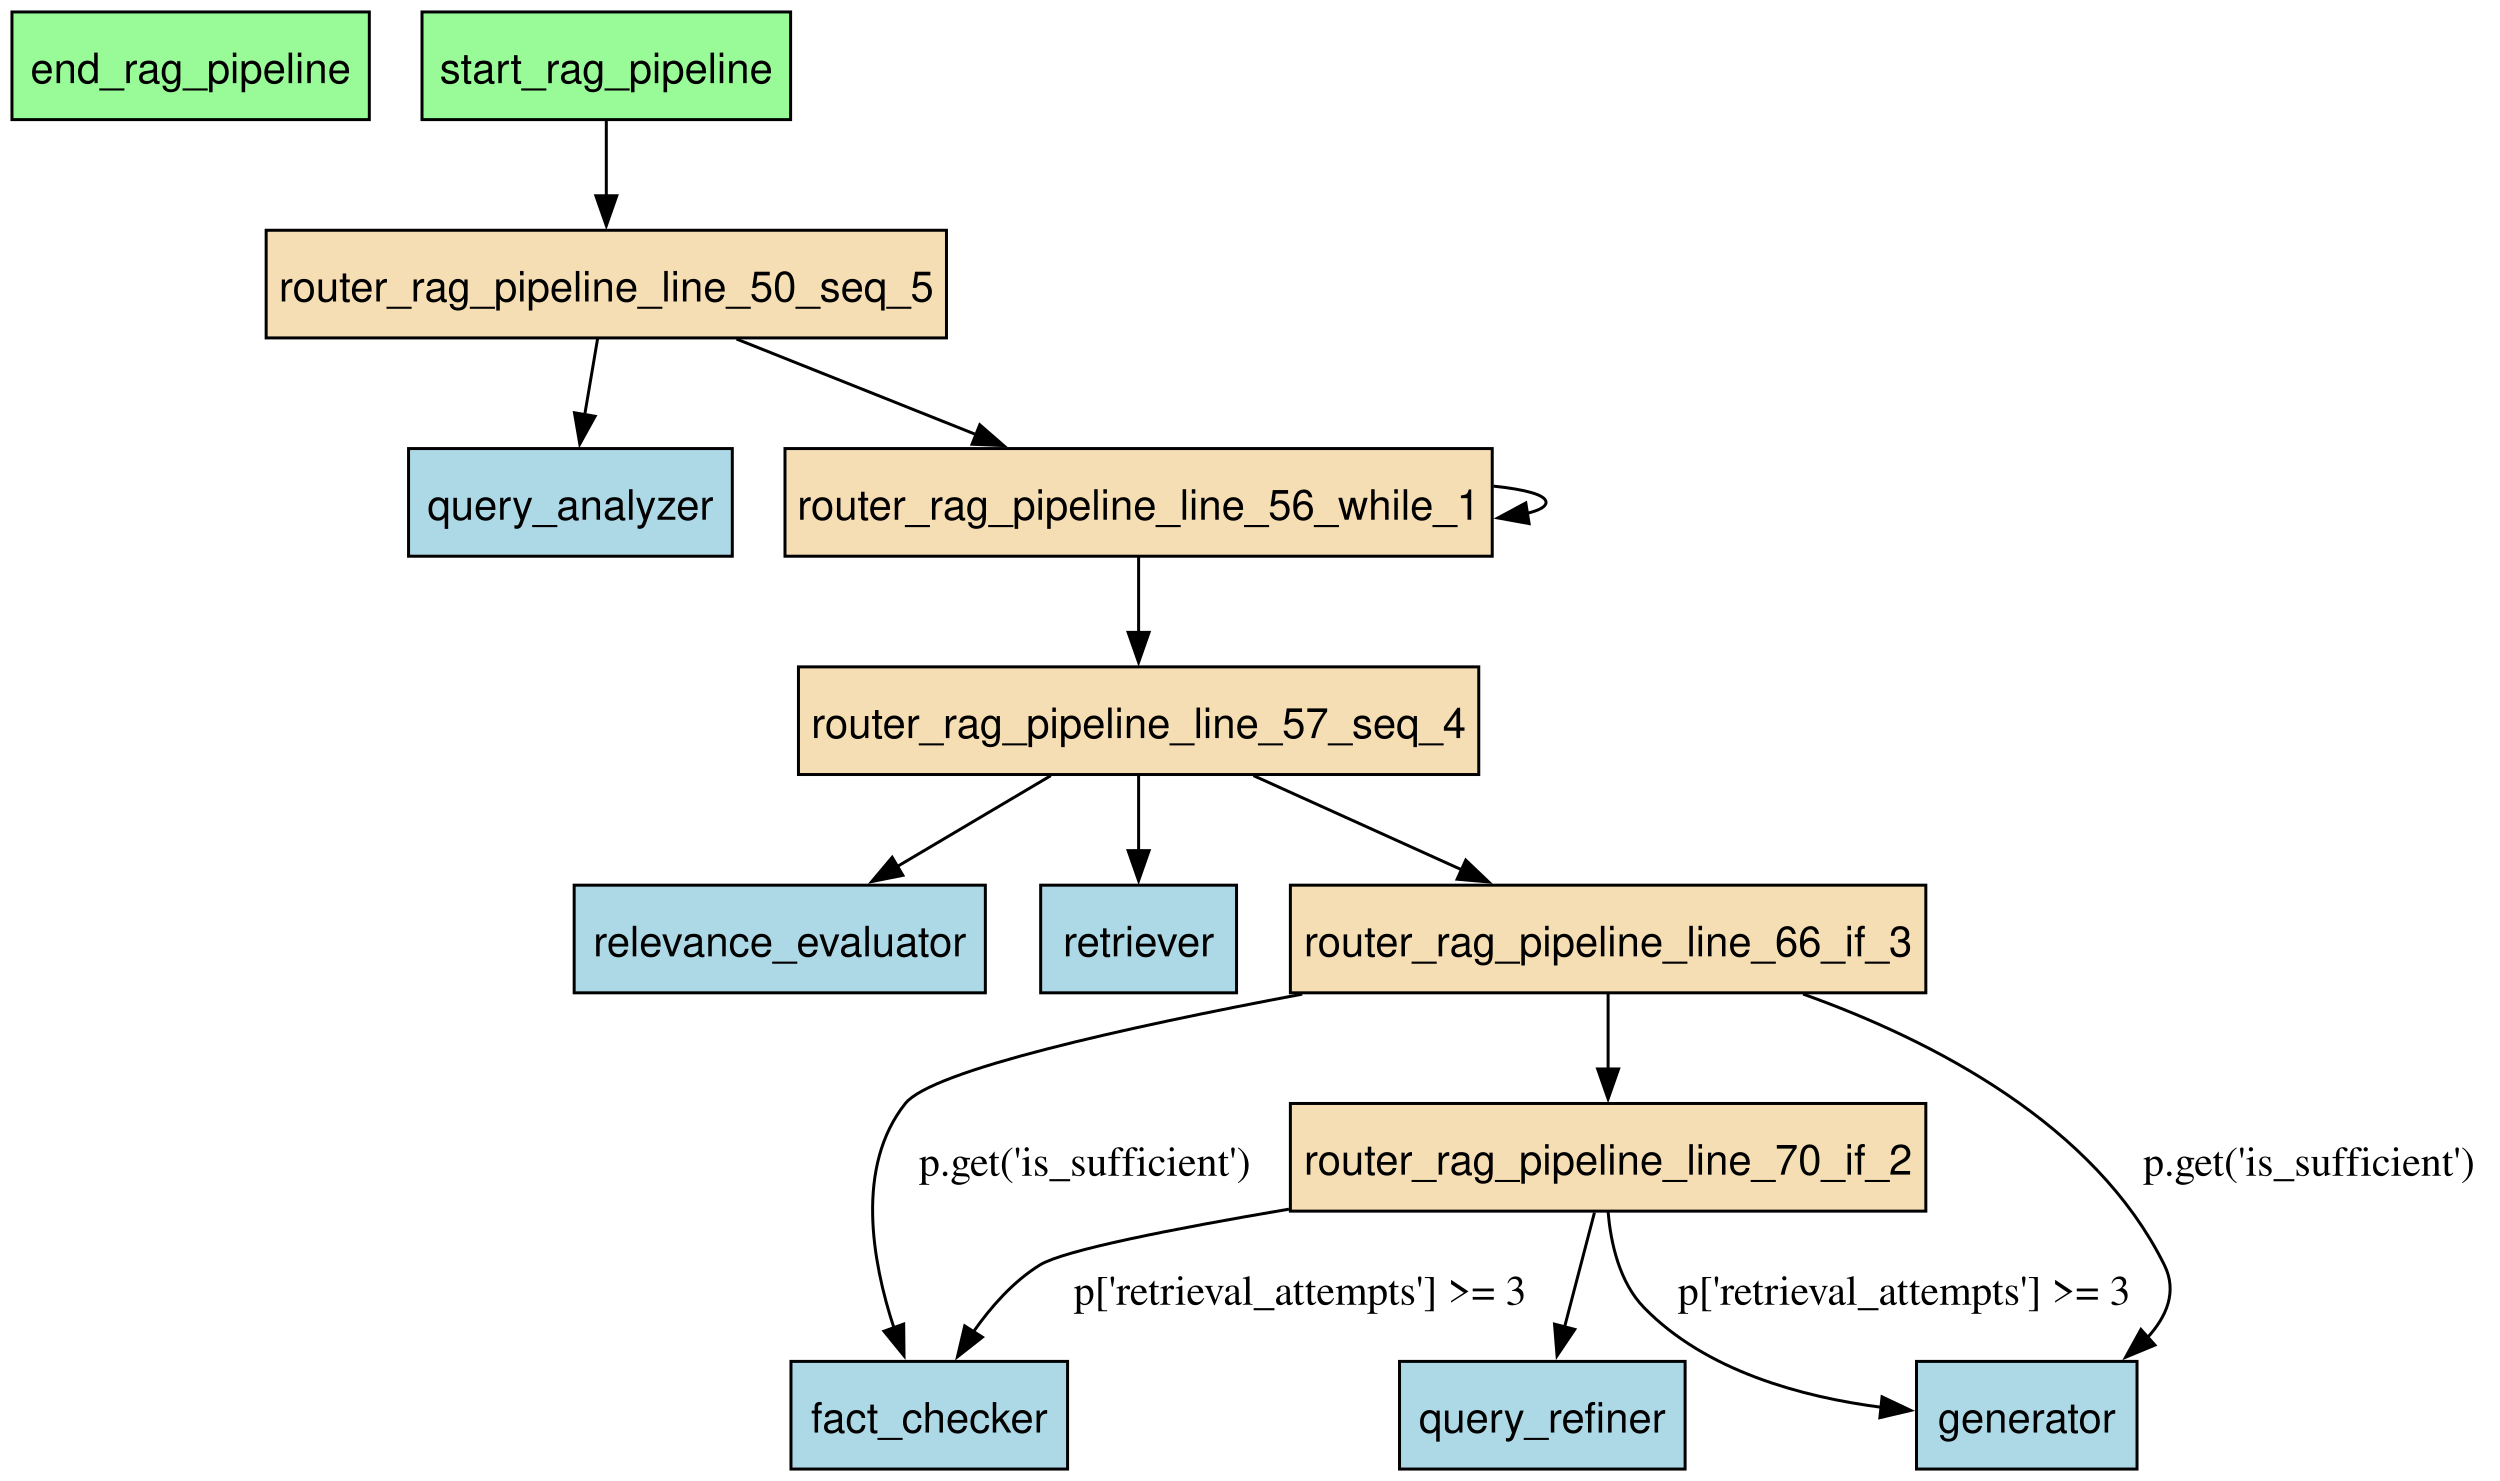
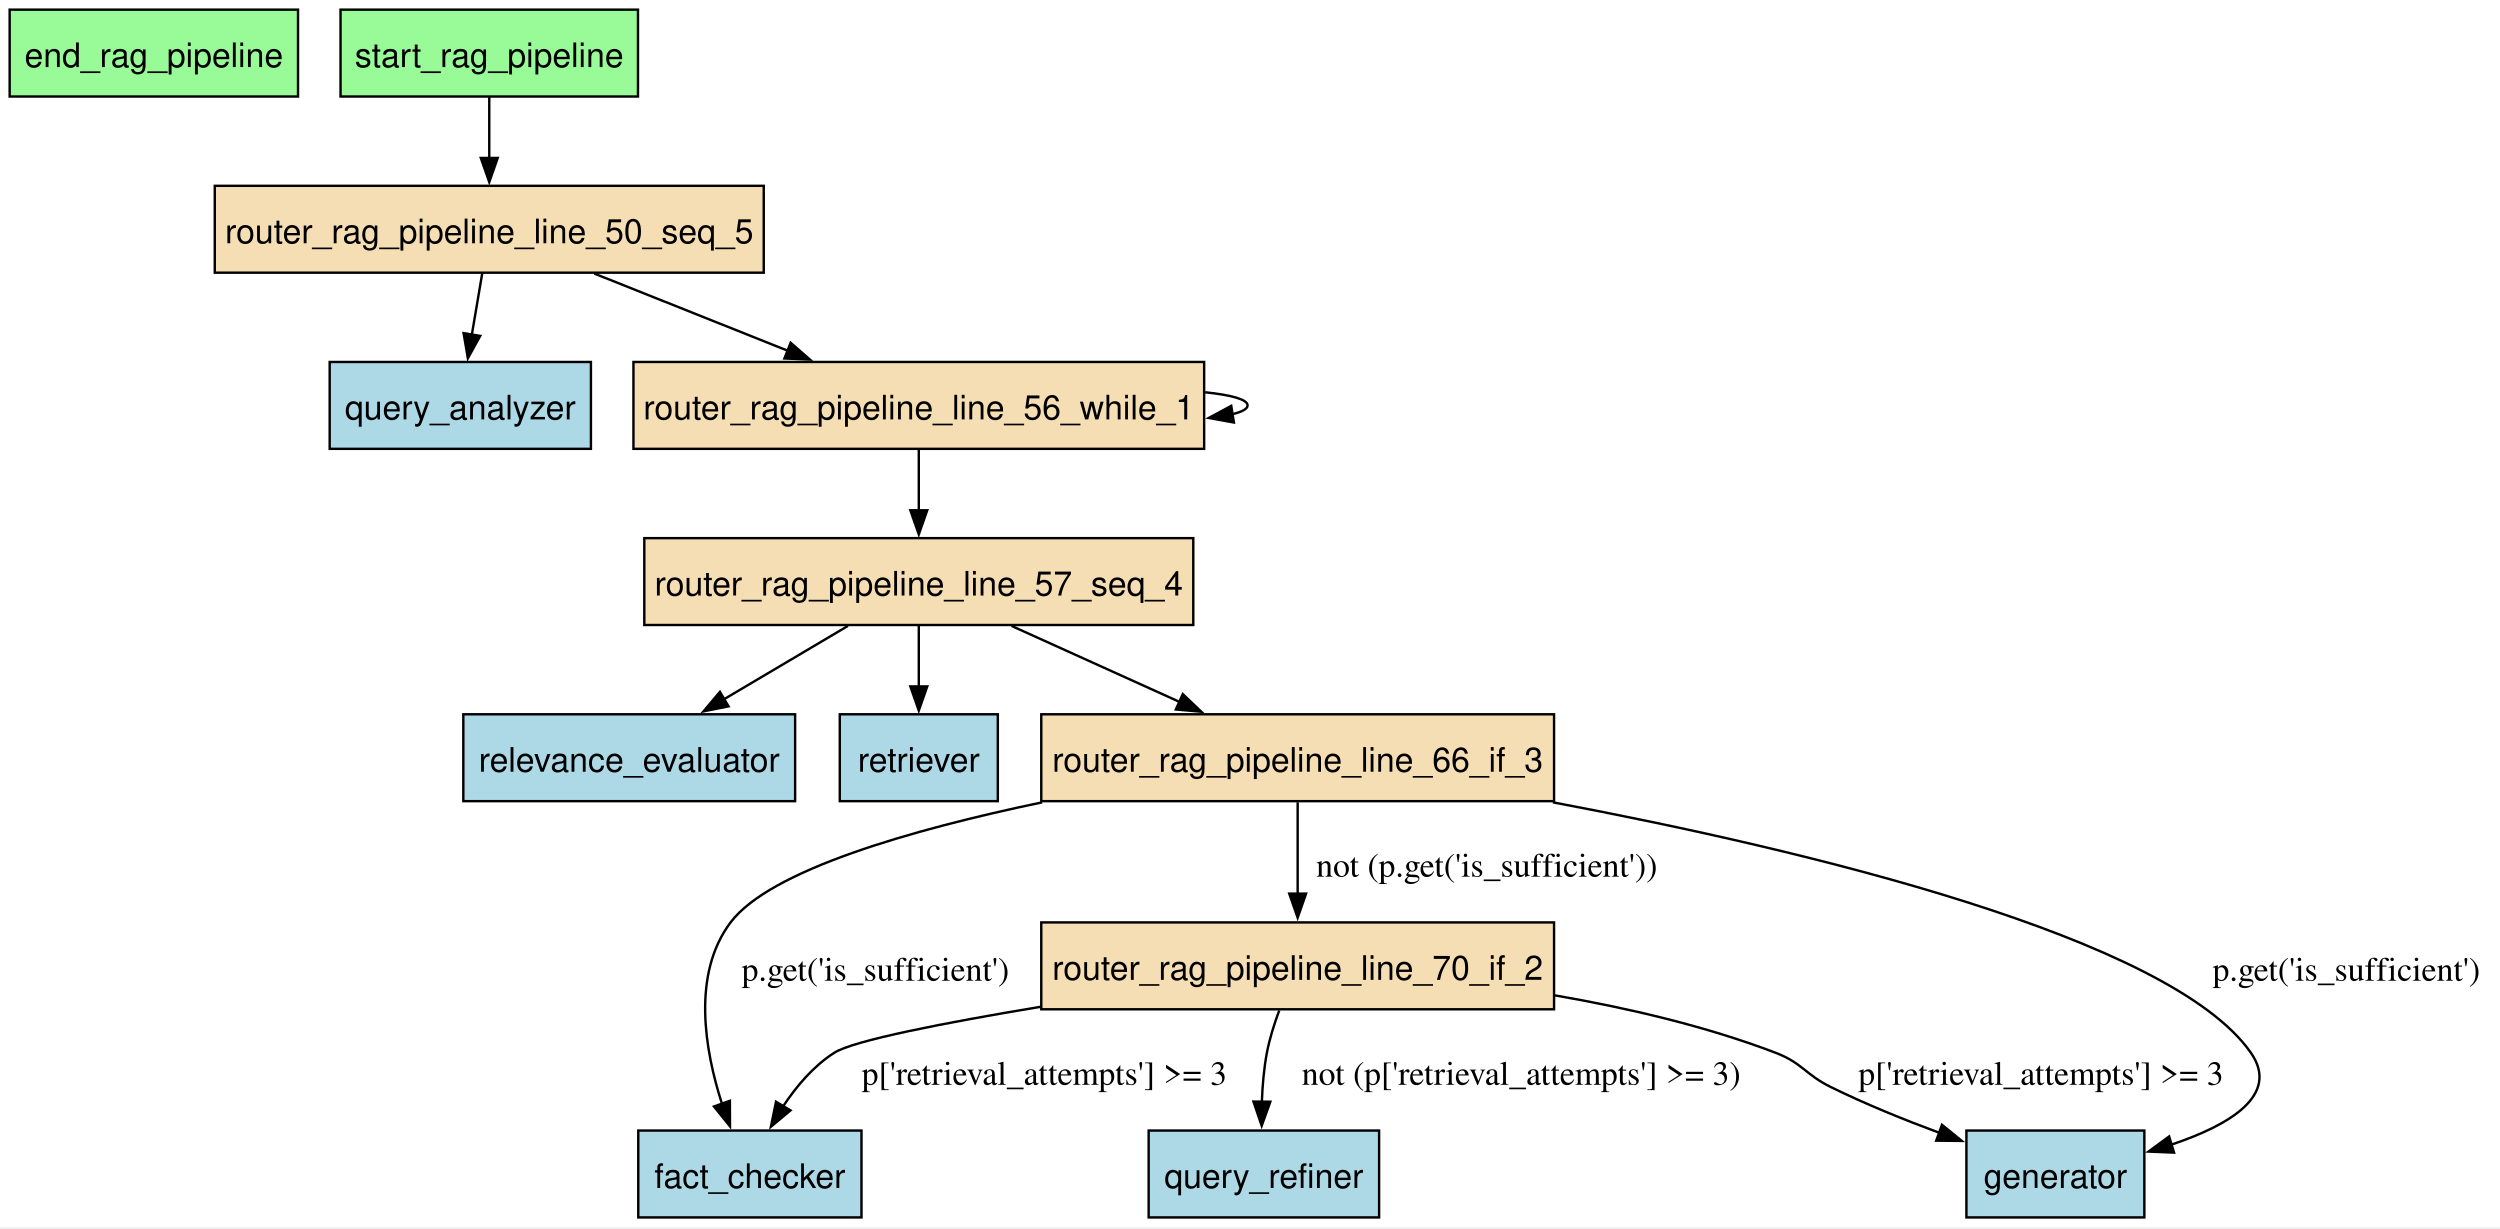
- <svg xmlns="http://www.w3.org/2000/svg" width="836pt" height="495pt" viewBox="0.00 0.00 836.00 495.00">
-   <g id="graph0" class="graph" transform="scale(1 1) rotate(0) translate(4 491.25)">
-     <polygon fill="white" stroke="none" points="-4,4 -4,-491.25 832.12,-491.25 832.12,4 -4,4" />
+ <svg xmlns="http://www.w3.org/2000/svg" width="1036pt" height="509pt" viewBox="0.00 0.00 1036.00 509.00">
+   <g id="graph0" class="graph" transform="scale(1 1) rotate(0) translate(4 504.5)">
+     <polygon fill="white" stroke="none" points="-4,4 -4,-504.5 1032.32,-504.5 1032.32,4 -4,4" />
    <g id="node1" class="node">
-       <polygon fill="palegreen" stroke="black" points="119.5,-487.25 0,-487.25 0,-451.25 119.5,-451.25 119.5,-487.25" />
-       <text xml:space="preserve" text-anchor="middle" x="59.75" y="-463.45" font-family="Helvetica,sans-Serif" font-size="14.00">end_rag_pipeline</text>
+       <polygon fill="palegreen" stroke="black" points="119.5,-500.5 0,-500.5 0,-464.5 119.5,-464.5 119.5,-500.5" />
+       <text xml:space="preserve" text-anchor="middle" x="59.75" y="-476.7" font-family="Helvetica,sans-Serif" font-size="14.00">end_rag_pipeline</text>
    </g>
    <g id="node2" class="node">
      <polygon fill="lightblue" stroke="black" points="353,-36 260.5,-36 260.5,0 353,0 353,-36" />
      <text xml:space="preserve" text-anchor="middle" x="306.75" y="-12.2" font-family="Helvetica,sans-Serif" font-size="14.00">fact_checker</text>
    </g>
    <g id="node3" class="node">
-       <polygon fill="lightblue" stroke="black" points="710.62,-36 636.88,-36 636.88,0 710.62,0 710.62,-36" />
-       <text xml:space="preserve" text-anchor="middle" x="673.75" y="-12.2" font-family="Helvetica,sans-Serif" font-size="14.00">generator</text>
+       <polygon fill="lightblue" stroke="black" points="884.62,-36 810.88,-36 810.88,0 884.62,0 884.62,-36" />
+       <text xml:space="preserve" text-anchor="middle" x="847.75" y="-12.2" font-family="Helvetica,sans-Serif" font-size="14.00">generator</text>
    </g>
    <g id="node4" class="node">
-       <polygon fill="lightblue" stroke="black" points="240.88,-341.25 132.62,-341.25 132.62,-305.25 240.88,-305.25 240.88,-341.25" />
-       <text xml:space="preserve" text-anchor="middle" x="186.75" y="-317.45" font-family="Helvetica,sans-Serif" font-size="14.00">query_analyzer</text>
+       <polygon fill="lightblue" stroke="black" points="240.88,-354.5 132.62,-354.5 132.62,-318.5 240.88,-318.5 240.88,-354.5" />
+       <text xml:space="preserve" text-anchor="middle" x="186.75" y="-330.7" font-family="Helvetica,sans-Serif" font-size="14.00">query_analyzer</text>
    </g>
    <g id="node5" class="node">
-       <polygon fill="lightblue" stroke="black" points="559.5,-36 464,-36 464,0 559.5,0 559.5,-36" />
-       <text xml:space="preserve" text-anchor="middle" x="511.75" y="-12.2" font-family="Helvetica,sans-Serif" font-size="14.00">query_refiner</text>
+       <polygon fill="lightblue" stroke="black" points="567.5,-36 472,-36 472,0 567.5,0 567.5,-36" />
+       <text xml:space="preserve" text-anchor="middle" x="519.75" y="-12.2" font-family="Helvetica,sans-Serif" font-size="14.00">query_refiner</text>
    </g>
    <g id="node6" class="node">
-       <polygon fill="lightblue" stroke="black" points="325.5,-195.25 188,-195.25 188,-159.25 325.5,-159.25 325.5,-195.25" />
-       <text xml:space="preserve" text-anchor="middle" x="256.75" y="-171.45" font-family="Helvetica,sans-Serif" font-size="14.00">relevance_evaluator</text>
+       <polygon fill="lightblue" stroke="black" points="325.5,-208.5 188,-208.5 188,-172.5 325.5,-172.5 325.5,-208.5" />
+       <text xml:space="preserve" text-anchor="middle" x="256.75" y="-184.7" font-family="Helvetica,sans-Serif" font-size="14.00">relevance_evaluator</text>
    </g>
    <g id="node7" class="node">
-       <polygon fill="lightblue" stroke="black" points="409.5,-195.25 344,-195.25 344,-159.25 409.5,-159.25 409.5,-195.25" />
-       <text xml:space="preserve" text-anchor="middle" x="376.75" y="-171.45" font-family="Helvetica,sans-Serif" font-size="14.00">retriever</text>
+       <polygon fill="lightblue" stroke="black" points="409.5,-208.5 344,-208.5 344,-172.5 409.5,-172.5 409.5,-208.5" />
+       <text xml:space="preserve" text-anchor="middle" x="376.75" y="-184.7" font-family="Helvetica,sans-Serif" font-size="14.00">retriever</text>
    </g>
    <g id="node8" class="node">
-       <polygon fill="wheat" stroke="black" points="312.5,-414.25 85,-414.25 85,-378.25 312.5,-378.25 312.5,-414.25" />
-       <text xml:space="preserve" text-anchor="middle" x="198.75" y="-390.45" font-family="Helvetica,sans-Serif" font-size="14.00">router_rag_pipeline_line_50_seq_5</text>
+       <polygon fill="wheat" stroke="black" points="312.5,-427.5 85,-427.5 85,-391.5 312.5,-391.5 312.5,-427.5" />
+       <text xml:space="preserve" text-anchor="middle" x="198.75" y="-403.7" font-family="Helvetica,sans-Serif" font-size="14.00">router_rag_pipeline_line_50_seq_5</text>
    </g>
    <g id="edge13" class="edge">
-       <path fill="none" stroke="black" d="M195.85,-378.06C194.55,-370.39 192.99,-361.14 191.52,-352.49" />
-       <polygon fill="black" stroke="black" points="195,-352.05 189.88,-342.77 188.1,-353.21 195,-352.05" />
+       <path fill="none" stroke="black" d="M195.85,-391.31C194.55,-383.64 192.99,-374.39 191.52,-365.74" />
+       <polygon fill="black" stroke="black" points="195,-365.3 189.88,-356.02 188.1,-366.46 195,-365.3" />
    </g>
    <g id="node9" class="node">
-       <polygon fill="wheat" stroke="black" points="495,-341.25 258.5,-341.25 258.5,-305.25 495,-305.25 495,-341.25" />
-       <text xml:space="preserve" text-anchor="middle" x="376.75" y="-317.45" font-family="Helvetica,sans-Serif" font-size="14.00">router_rag_pipeline_line_56_while_1</text>
+       <polygon fill="wheat" stroke="black" points="495,-354.5 258.5,-354.5 258.5,-318.5 495,-318.5 495,-354.5" />
+       <text xml:space="preserve" text-anchor="middle" x="376.75" y="-330.7" font-family="Helvetica,sans-Serif" font-size="14.00">router_rag_pipeline_line_56_while_1</text>
    </g>
    <g id="edge14" class="edge">
-       <path fill="none" stroke="black" d="M242.29,-377.88C266.54,-368.21 296.93,-356.09 322.69,-345.81" />
-       <polygon fill="black" stroke="black" points="323.64,-349.2 331.63,-342.25 321.05,-342.7 323.64,-349.2" />
+       <path fill="none" stroke="black" d="M242.29,-391.13C266.54,-381.46 296.93,-369.34 322.69,-359.06" />
+       <polygon fill="black" stroke="black" points="323.64,-362.45 331.63,-355.5 321.05,-355.95 323.64,-362.45" />
    </g>
    <g id="edge12" class="edge">
-       <path fill="none" stroke="black" d="M495.41,-328.69C506.21,-327.56 513,-325.75 513,-323.25 513,-321.81 510.73,-320.59 506.73,-319.61" />
-       <polygon fill="black" stroke="black" points="507.33,-316.16 496.91,-318.05 506.23,-323.07 507.33,-316.16" />
+       <path fill="none" stroke="black" d="M495.41,-341.94C506.21,-340.81 513,-339 513,-336.5 513,-335.06 510.73,-333.84 506.73,-332.86" />
+       <polygon fill="black" stroke="black" points="507.33,-329.41 496.91,-331.3 506.23,-336.32 507.33,-329.41" />
    </g>
    <g id="node10" class="node">
-       <polygon fill="wheat" stroke="black" points="490.5,-268.25 263,-268.25 263,-232.25 490.5,-232.25 490.5,-268.25" />
-       <text xml:space="preserve" text-anchor="middle" x="376.75" y="-244.45" font-family="Helvetica,sans-Serif" font-size="14.00">router_rag_pipeline_line_57_seq_4</text>
+       <polygon fill="wheat" stroke="black" points="490.5,-281.5 263,-281.5 263,-245.5 490.5,-245.5 490.5,-281.5" />
+       <text xml:space="preserve" text-anchor="middle" x="376.75" y="-257.7" font-family="Helvetica,sans-Serif" font-size="14.00">router_rag_pipeline_line_57_seq_4</text>
    </g>
    <g id="edge11" class="edge">
-       <path fill="none" stroke="black" d="M376.75,-305.06C376.75,-297.48 376.75,-288.35 376.75,-279.79" />
-       <polygon fill="black" stroke="black" points="380.25,-279.79 376.75,-269.79 373.25,-279.79 380.25,-279.79" />
+       <path fill="none" stroke="black" d="M376.75,-318.31C376.75,-310.73 376.75,-301.6 376.75,-293.04" />
+       <polygon fill="black" stroke="black" points="380.25,-293.04 376.75,-283.04 373.25,-293.04 380.25,-293.04" />
    </g>
    <g id="edge9" class="edge">
-       <path fill="none" stroke="black" d="M347.39,-231.88C331.85,-222.68 312.55,-211.27 295.77,-201.33" />
-       <polygon fill="black" stroke="black" points="297.91,-198.54 287.52,-196.46 294.34,-204.56 297.91,-198.54" />
+       <path fill="none" stroke="black" d="M347.39,-245.13C331.85,-235.93 312.55,-224.52 295.77,-214.58" />
+       <polygon fill="black" stroke="black" points="297.91,-211.79 287.52,-209.71 294.34,-217.81 297.91,-211.79" />
    </g>
    <g id="edge8" class="edge">
-       <path fill="none" stroke="black" d="M376.75,-232.06C376.75,-224.48 376.75,-215.35 376.75,-206.79" />
-       <polygon fill="black" stroke="black" points="380.25,-206.79 376.75,-196.79 373.25,-206.79 380.25,-206.79" />
+       <path fill="none" stroke="black" d="M376.75,-245.31C376.75,-237.73 376.75,-228.6 376.75,-220.04" />
+       <polygon fill="black" stroke="black" points="380.25,-220.04 376.75,-210.04 373.25,-220.04 380.25,-220.04" />
    </g>
    <g id="node11" class="node">
-       <polygon fill="wheat" stroke="black" points="640,-195.25 427.5,-195.25 427.5,-159.25 640,-159.25 640,-195.25" />
-       <text xml:space="preserve" text-anchor="middle" x="533.75" y="-171.45" font-family="Helvetica,sans-Serif" font-size="14.00">router_rag_pipeline_line_66_if_3</text>
+       <polygon fill="wheat" stroke="black" points="640,-208.5 427.5,-208.5 427.5,-172.5 640,-172.5 640,-208.5" />
+       <text xml:space="preserve" text-anchor="middle" x="533.75" y="-184.7" font-family="Helvetica,sans-Serif" font-size="14.00">router_rag_pipeline_line_66_if_3</text>
    </g>
    <g id="edge10" class="edge">
-       <path fill="none" stroke="black" d="M415.16,-231.88C436.16,-222.38 462.4,-210.52 484.85,-200.36" />
-       <polygon fill="black" stroke="black" points="486.15,-203.62 493.82,-196.31 483.26,-197.24 486.15,-203.62" />
+       <path fill="none" stroke="black" d="M415.16,-245.13C436.16,-235.63 462.4,-223.77 484.85,-213.61" />
+       <polygon fill="black" stroke="black" points="486.15,-216.87 493.82,-209.56 483.26,-210.49 486.15,-216.87" />
    </g>
    <g id="edge7" class="edge">
-       <path fill="none" stroke="black" d="M431.45,-158.81C372.18,-147.66 307.53,-133.28 298.75,-122.25 282.08,-101.31 287.5,-69.82 294.96,-47.12" />
-       <polygon fill="black" stroke="black" points="298.19,-48.48 298.3,-37.88 291.61,-46.1 298.19,-48.48" />
+       <path fill="none" stroke="black" d="M427.87,-172.01C373.39,-160.62 315.04,-143.85 298.75,-122.25 282.64,-100.88 287.97,-69.45 295.25,-46.89" />
+       <polygon fill="black" stroke="black" points="298.46,-48.33 298.51,-37.73 291.86,-45.98 298.46,-48.33" />
      <text xml:space="preserve" text-anchor="middle" x="358.75" y="-98.08" font-family="Times,serif" font-size="14.00">p.get('is_sufficient')</text>
    </g>
    <g id="edge6" class="edge">
-       <path fill="none" stroke="black" d="M598.94,-158.84C642.7,-143.19 696.45,-115.25 719.75,-68.25 724.14,-59.4 720.63,-51.03 713.95,-43.78" />
-       <polygon fill="black" stroke="black" points="716.6,-41.46 706.81,-37.4 711.93,-46.68 716.6,-41.46" />
-       <text xml:space="preserve" text-anchor="middle" x="768.12" y="-98.08" font-family="Times,serif" font-size="14.00">p.get('is_sufficient')</text>
+       <path fill="none" stroke="black" d="M639.51,-172.02C744.78,-152.14 895.37,-116.14 928.75,-68.25 941.03,-50.63 919.74,-38.18 895.91,-30.2" />
+       <polygon fill="black" stroke="black" points="896.93,-26.85 886.35,-27.29 894.89,-33.55 896.93,-26.85" />
+       <text xml:space="preserve" text-anchor="middle" x="968.32" y="-98.08" font-family="Times,serif" font-size="14.00">p.get('is_sufficient')</text>
    </g>
    <g id="node12" class="node">
      <polygon fill="wheat" stroke="black" points="640,-122.25 427.5,-122.25 427.5,-86.25 640,-86.25 640,-122.25" />
      <text xml:space="preserve" text-anchor="middle" x="533.75" y="-98.45" font-family="Helvetica,sans-Serif" font-size="14.00">router_rag_pipeline_line_70_if_2</text>
    </g>
    <g id="edge5" class="edge">
-       <path fill="none" stroke="black" d="M533.75,-159.06C533.75,-151.48 533.75,-142.35 533.75,-133.79" />
-       <polygon fill="black" stroke="black" points="537.25,-133.79 533.75,-123.79 530.25,-133.79 537.25,-133.79" />
+       <path fill="none" stroke="black" d="M533.75,-172.04C533.75,-161.09 533.75,-146.69 533.75,-134.07" />
+       <polygon fill="black" stroke="black" points="537.25,-134.2 533.75,-124.2 530.25,-134.2 537.25,-134.2" />
+       <text xml:space="preserve" text-anchor="middle" x="612.12" y="-141.2" font-family="Times,serif" font-size="14.00">not (p.get('is_sufficient'))</text>
    </g>
    <g id="edge4" class="edge">
-       <path fill="none" stroke="black" d="M427.02,-86.91C388.1,-80.31 351.63,-73.13 343.75,-68.25 334.86,-62.75 327.37,-54.27 321.5,-45.88" />
-       <polygon fill="black" stroke="black" points="324.51,-44.1 316.18,-37.55 318.61,-47.86 324.51,-44.1" />
-       <text xml:space="preserve" text-anchor="middle" x="430.75" y="-54.95" font-family="Times,serif" font-size="14.00">p['retrieval_attempts'] &gt;= 3</text>
+       <path fill="none" stroke="black" d="M427.17,-87.28C387.34,-80.65 349.74,-73.33 341.75,-68.25 333.1,-62.75 325.95,-54.26 320.42,-45.88" />
+       <polygon fill="black" stroke="black" points="323.59,-44.36 315.45,-37.57 317.58,-47.95 323.59,-44.36" />
+       <text xml:space="preserve" text-anchor="middle" x="428.75" y="-54.95" font-family="Times,serif" font-size="14.00">p['retrieval_attempts'] &gt;= 3</text>
    </g>
    <g id="edge3" class="edge">
-       <path fill="none" stroke="black" d="M533.73,-86.12C534.63,-75.55 537.53,-62.45 545.75,-54 566.34,-32.83 598.4,-24.08 625.29,-20.63" />
-       <polygon fill="black" stroke="black" points="625.36,-24.14 634.94,-19.61 624.63,-17.18 625.36,-24.14" />
-       <text xml:space="preserve" text-anchor="middle" x="632.75" y="-54.95" font-family="Times,serif" font-size="14.00">p['retrieval_attempts'] &gt;= 3</text>
+       <path fill="none" stroke="black" d="M640.31,-92.02C670.5,-86.81 702.97,-79.24 731.75,-68.25 742.98,-63.96 743.96,-59.31 754.75,-54 769.07,-46.95 785.19,-40.42 799.94,-34.96" />
+       <polygon fill="black" stroke="black" points="800.75,-38.39 808.97,-31.7 798.37,-31.81 800.75,-38.39" />
+       <text xml:space="preserve" text-anchor="middle" x="841.75" y="-54.95" font-family="Times,serif" font-size="14.00">p['retrieval_attempts'] &gt;= 3</text>
    </g>
    <g id="edge2" class="edge">
-       <path fill="none" stroke="black" d="M529.19,-85.79C526.3,-74.72 522.49,-60.14 519.17,-47.43" />
-       <polygon fill="black" stroke="black" points="522.6,-46.69 516.68,-37.9 515.83,-48.46 522.6,-46.69" />
+       <path fill="none" stroke="black" d="M526.12,-85.76C524.07,-80.26 522.11,-74.1 521,-68.25 519.77,-61.74 519.16,-54.65 518.92,-47.94" />
+       <polygon fill="black" stroke="black" points="522.43,-47.95 518.84,-37.98 515.43,-48.01 522.43,-47.95" />
+       <text xml:space="preserve" text-anchor="middle" x="626.38" y="-54.95" font-family="Times,serif" font-size="14.00">not (p['retrieval_attempts'] &gt;= 3)</text>
    </g>
    <g id="node13" class="node">
-       <polygon fill="palegreen" stroke="black" points="260.38,-487.25 137.12,-487.25 137.12,-451.25 260.38,-451.25 260.38,-487.25" />
-       <text xml:space="preserve" text-anchor="middle" x="198.75" y="-463.45" font-family="Helvetica,sans-Serif" font-size="14.00">start_rag_pipeline</text>
+       <polygon fill="palegreen" stroke="black" points="260.38,-500.5 137.12,-500.5 137.12,-464.5 260.38,-464.5 260.38,-500.5" />
+       <text xml:space="preserve" text-anchor="middle" x="198.75" y="-476.7" font-family="Helvetica,sans-Serif" font-size="14.00">start_rag_pipeline</text>
    </g>
    <g id="edge1" class="edge">
-       <path fill="none" stroke="black" d="M198.75,-451.06C198.75,-443.48 198.75,-434.35 198.75,-425.79" />
-       <polygon fill="black" stroke="black" points="202.25,-425.79 198.75,-415.79 195.25,-425.79 202.25,-425.79" />
+       <path fill="none" stroke="black" d="M198.75,-464.31C198.75,-456.73 198.75,-447.6 198.75,-439.04" />
+       <polygon fill="black" stroke="black" points="202.25,-439.04 198.75,-429.04 195.25,-439.04 202.25,-439.04" />
    </g>
  </g>
</svg>
